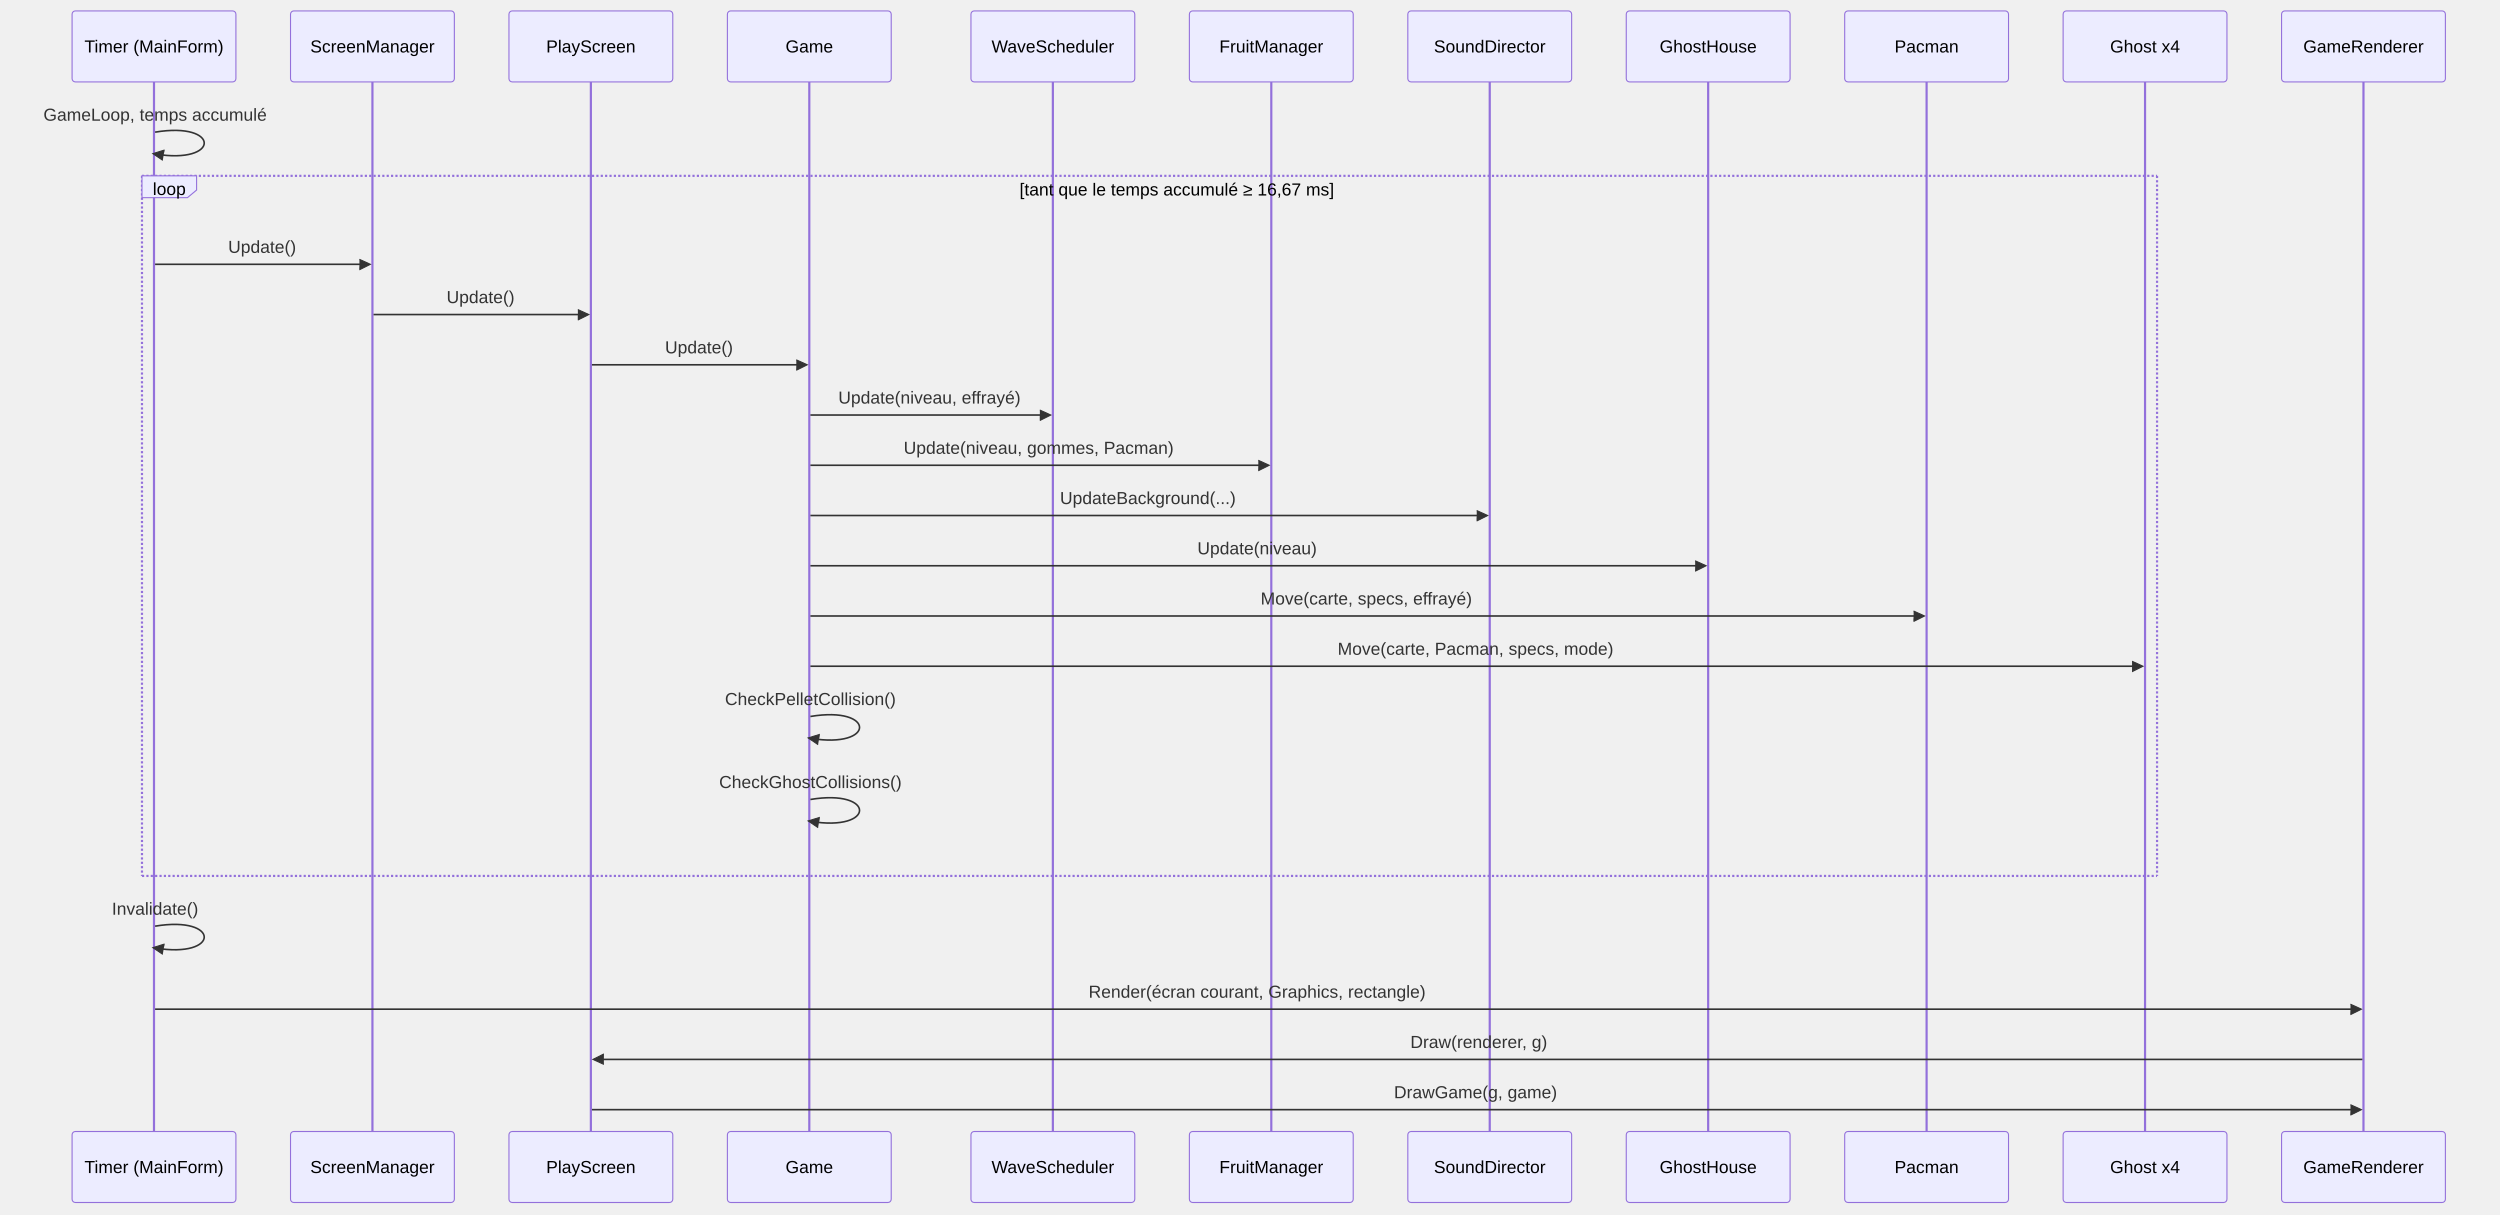
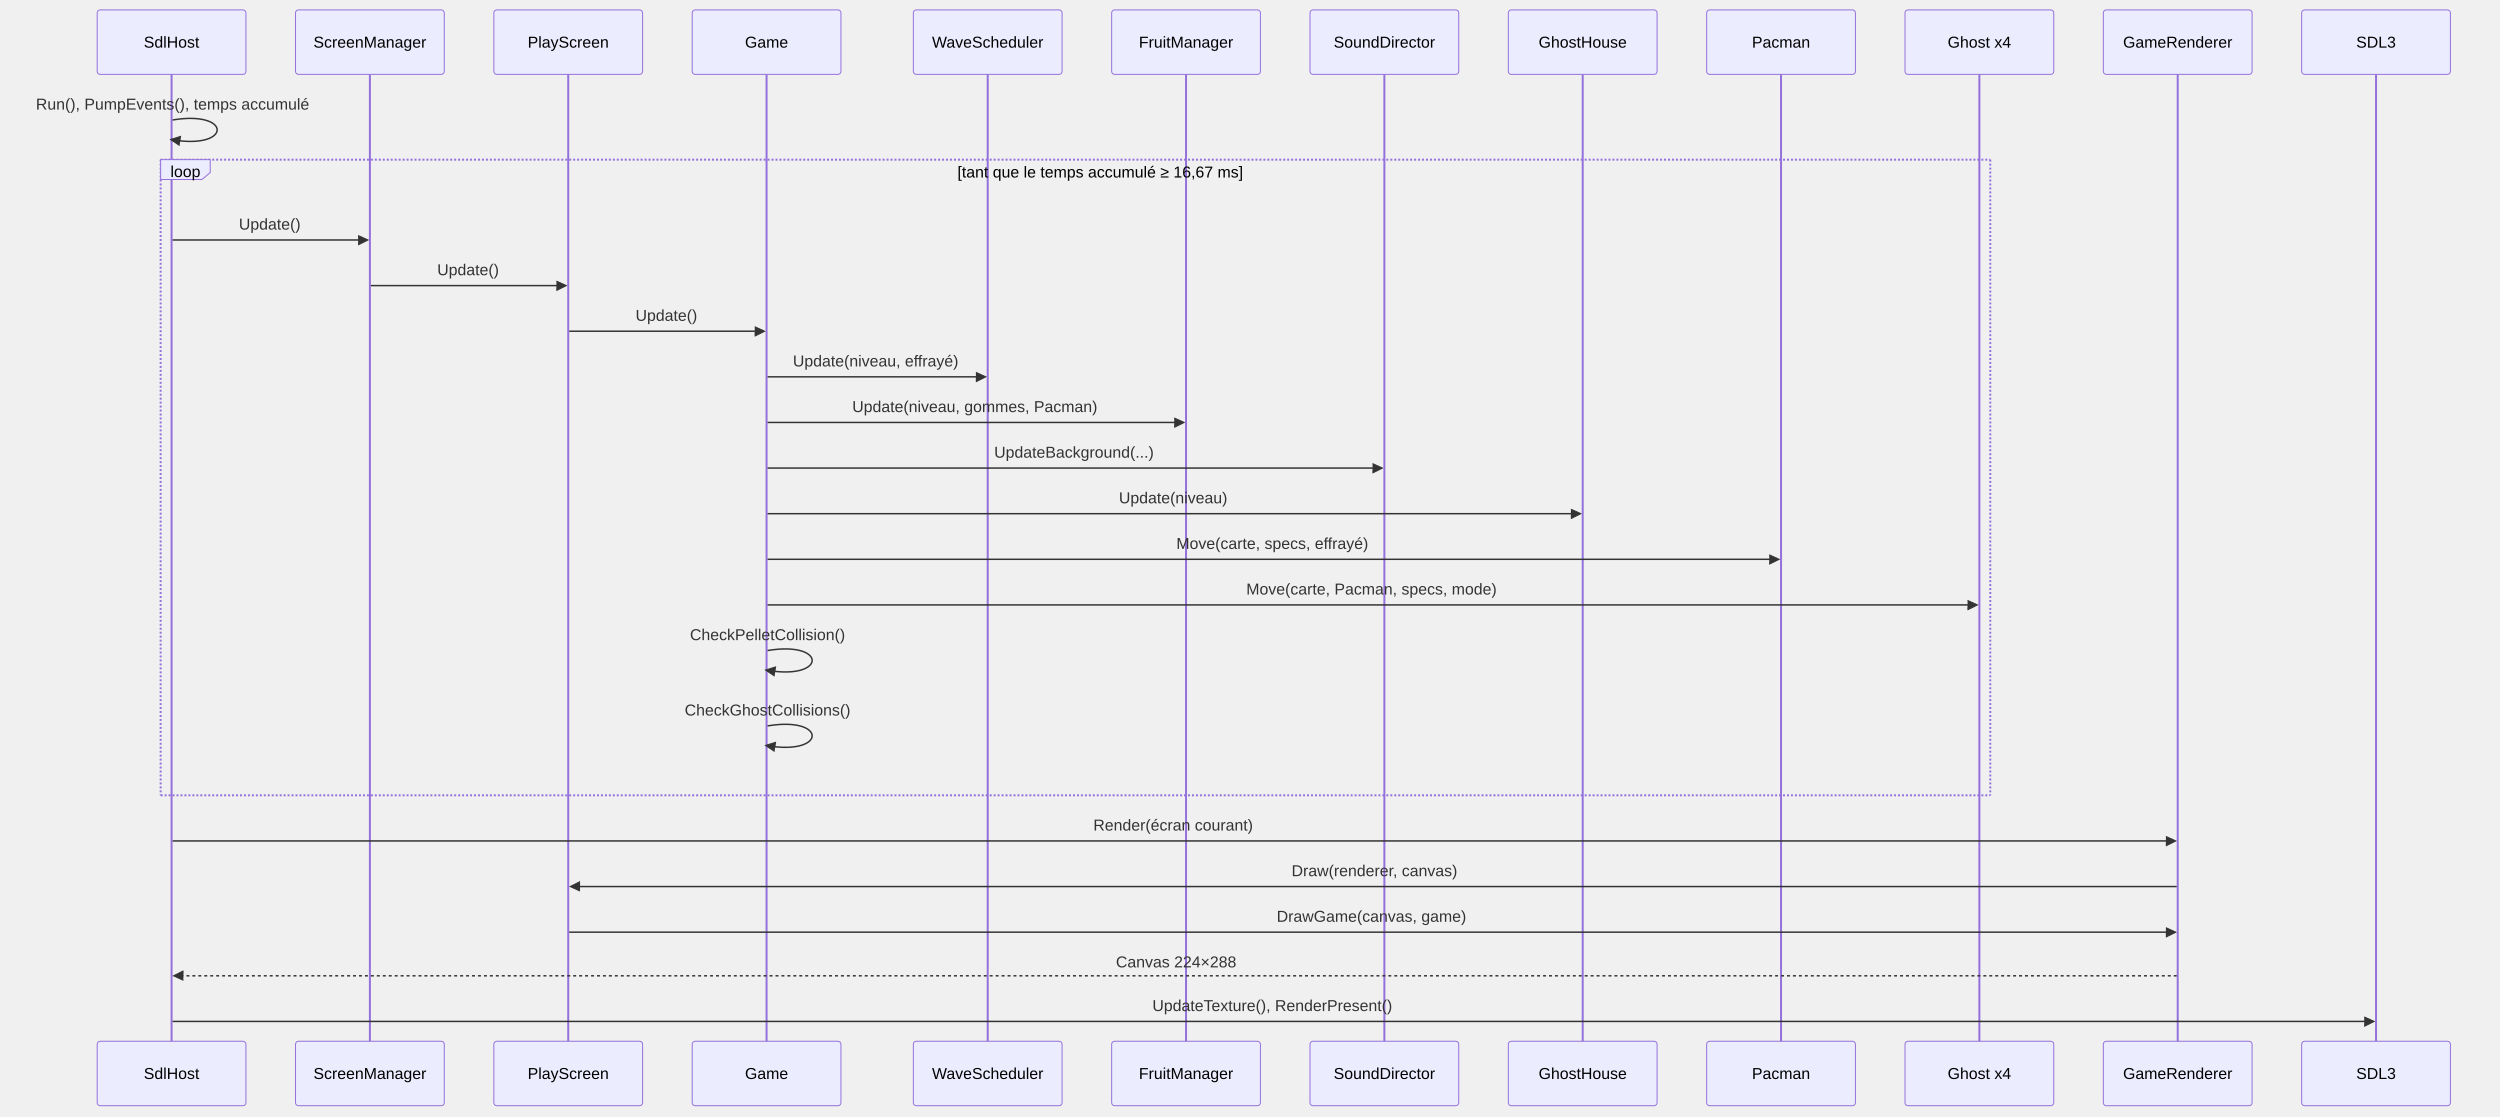
- <svg xmlns="http://www.w3.org/2000/svg" id="my-svg" width="100%" style="max-width: 2289px; background-color: white;" viewBox="-66 -10 2289 1112" role="graphics-document document" aria-roledescription="sequence">
-   <g>
-     <rect x="2023" y="1026" fill="#eaeaea" stroke="#666" width="150" height="65" name="R" rx="3" ry="3" class="actor actor-bottom" />
-     <text x="2098" y="1058.5" dominant-baseline="central" alignment-baseline="central" class="actor actor-box" style="text-anchor: middle; font-size: 16px; font-weight: 400;">
+ <svg xmlns="http://www.w3.org/2000/svg" id="my-svg" width="100%" style="max-width: 2521px; background-color: white;" viewBox="-98 -10 2521 1126" role="graphics-document document" aria-roledescription="sequence">
+   <g>
+     <rect x="2223" y="1040" fill="#eaeaea" stroke="#666" width="150" height="65" name="X" rx="3" ry="3" class="actor actor-bottom" />
+     <text x="2298" y="1072.5" dominant-baseline="central" alignment-baseline="central" class="actor actor-box" style="text-anchor: middle; font-size: 16px; font-weight: 400;">
+       <tspan x="2298" dy="0">SDL3</tspan>
+     </text>
+   </g>
+   <g>
+     <rect x="2023" y="1040" fill="#eaeaea" stroke="#666" width="150" height="65" name="R" rx="3" ry="3" class="actor actor-bottom" />
+     <text x="2098" y="1072.5" dominant-baseline="central" alignment-baseline="central" class="actor actor-box" style="text-anchor: middle; font-size: 16px; font-weight: 400;">
      <tspan x="2098" dy="0">GameRenderer</tspan>
    </text>
  </g>
  <g>
-     <rect x="1823" y="1026" fill="#eaeaea" stroke="#666" width="150" height="65" name="GH" rx="3" ry="3" class="actor actor-bottom" />
-     <text x="1898" y="1058.5" dominant-baseline="central" alignment-baseline="central" class="actor actor-box" style="text-anchor: middle; font-size: 16px; font-weight: 400;">
+     <rect x="1823" y="1040" fill="#eaeaea" stroke="#666" width="150" height="65" name="GS" rx="3" ry="3" class="actor actor-bottom" />
+     <text x="1898" y="1072.5" dominant-baseline="central" alignment-baseline="central" class="actor actor-box" style="text-anchor: middle; font-size: 16px; font-weight: 400;">
      <tspan x="1898" dy="0">Ghost x4</tspan>
    </text>
  </g>
  <g>
-     <rect x="1623" y="1026" fill="#eaeaea" stroke="#666" width="150" height="65" name="PM" rx="3" ry="3" class="actor actor-bottom" />
-     <text x="1698" y="1058.5" dominant-baseline="central" alignment-baseline="central" class="actor actor-box" style="text-anchor: middle; font-size: 16px; font-weight: 400;">
+     <rect x="1623" y="1040" fill="#eaeaea" stroke="#666" width="150" height="65" name="PM" rx="3" ry="3" class="actor actor-bottom" />
+     <text x="1698" y="1072.5" dominant-baseline="central" alignment-baseline="central" class="actor actor-box" style="text-anchor: middle; font-size: 16px; font-weight: 400;">
      <tspan x="1698" dy="0">Pacman</tspan>
    </text>
  </g>
  <g>
-     <rect x="1423" y="1026" fill="#eaeaea" stroke="#666" width="150" height="65" name="H" rx="3" ry="3" class="actor actor-bottom" />
-     <text x="1498" y="1058.5" dominant-baseline="central" alignment-baseline="central" class="actor actor-box" style="text-anchor: middle; font-size: 16px; font-weight: 400;">
+     <rect x="1423" y="1040" fill="#eaeaea" stroke="#666" width="150" height="65" name="GH" rx="3" ry="3" class="actor actor-bottom" />
+     <text x="1498" y="1072.5" dominant-baseline="central" alignment-baseline="central" class="actor actor-box" style="text-anchor: middle; font-size: 16px; font-weight: 400;">
      <tspan x="1498" dy="0">GhostHouse</tspan>
    </text>
  </g>
  <g>
-     <rect x="1223" y="1026" fill="#eaeaea" stroke="#666" width="150" height="65" name="D" rx="3" ry="3" class="actor actor-bottom" />
-     <text x="1298" y="1058.5" dominant-baseline="central" alignment-baseline="central" class="actor actor-box" style="text-anchor: middle; font-size: 16px; font-weight: 400;">
+     <rect x="1223" y="1040" fill="#eaeaea" stroke="#666" width="150" height="65" name="D" rx="3" ry="3" class="actor actor-bottom" />
+     <text x="1298" y="1072.5" dominant-baseline="central" alignment-baseline="central" class="actor actor-box" style="text-anchor: middle; font-size: 16px; font-weight: 400;">
      <tspan x="1298" dy="0">SoundDirector</tspan>
    </text>
  </g>
  <g>
-     <rect x="1023" y="1026" fill="#eaeaea" stroke="#666" width="150" height="65" name="F" rx="3" ry="3" class="actor actor-bottom" />
-     <text x="1098" y="1058.5" dominant-baseline="central" alignment-baseline="central" class="actor actor-box" style="text-anchor: middle; font-size: 16px; font-weight: 400;">
+     <rect x="1023" y="1040" fill="#eaeaea" stroke="#666" width="150" height="65" name="F" rx="3" ry="3" class="actor actor-bottom" />
+     <text x="1098" y="1072.5" dominant-baseline="central" alignment-baseline="central" class="actor actor-box" style="text-anchor: middle; font-size: 16px; font-weight: 400;">
      <tspan x="1098" dy="0">FruitManager</tspan>
    </text>
  </g>
  <g>
-     <rect x="823" y="1026" fill="#eaeaea" stroke="#666" width="150" height="65" name="W" rx="3" ry="3" class="actor actor-bottom" />
-     <text x="898" y="1058.5" dominant-baseline="central" alignment-baseline="central" class="actor actor-box" style="text-anchor: middle; font-size: 16px; font-weight: 400;">
+     <rect x="823" y="1040" fill="#eaeaea" stroke="#666" width="150" height="65" name="W" rx="3" ry="3" class="actor actor-bottom" />
+     <text x="898" y="1072.5" dominant-baseline="central" alignment-baseline="central" class="actor actor-box" style="text-anchor: middle; font-size: 16px; font-weight: 400;">
      <tspan x="898" dy="0">WaveScheduler</tspan>
    </text>
  </g>
  <g>
-     <rect x="600" y="1026" fill="#eaeaea" stroke="#666" width="150" height="65" name="G" rx="3" ry="3" class="actor actor-bottom" />
-     <text x="675" y="1058.5" dominant-baseline="central" alignment-baseline="central" class="actor actor-box" style="text-anchor: middle; font-size: 16px; font-weight: 400;">
+     <rect x="600" y="1040" fill="#eaeaea" stroke="#666" width="150" height="65" name="G" rx="3" ry="3" class="actor actor-bottom" />
+     <text x="675" y="1072.5" dominant-baseline="central" alignment-baseline="central" class="actor actor-box" style="text-anchor: middle; font-size: 16px; font-weight: 400;">
      <tspan x="675" dy="0">Game</tspan>
    </text>
  </g>
  <g>
-     <rect x="400" y="1026" fill="#eaeaea" stroke="#666" width="150" height="65" name="P" rx="3" ry="3" class="actor actor-bottom" />
-     <text x="475" y="1058.5" dominant-baseline="central" alignment-baseline="central" class="actor actor-box" style="text-anchor: middle; font-size: 16px; font-weight: 400;">
+     <rect x="400" y="1040" fill="#eaeaea" stroke="#666" width="150" height="65" name="P" rx="3" ry="3" class="actor actor-bottom" />
+     <text x="475" y="1072.5" dominant-baseline="central" alignment-baseline="central" class="actor actor-box" style="text-anchor: middle; font-size: 16px; font-weight: 400;">
      <tspan x="475" dy="0">PlayScreen</tspan>
    </text>
  </g>
  <g>
-     <rect x="200" y="1026" fill="#eaeaea" stroke="#666" width="150" height="65" name="S" rx="3" ry="3" class="actor actor-bottom" />
-     <text x="275" y="1058.5" dominant-baseline="central" alignment-baseline="central" class="actor actor-box" style="text-anchor: middle; font-size: 16px; font-weight: 400;">
+     <rect x="200" y="1040" fill="#eaeaea" stroke="#666" width="150" height="65" name="S" rx="3" ry="3" class="actor actor-bottom" />
+     <text x="275" y="1072.5" dominant-baseline="central" alignment-baseline="central" class="actor actor-box" style="text-anchor: middle; font-size: 16px; font-weight: 400;">
      <tspan x="275" dy="0">ScreenManager</tspan>
    </text>
  </g>
  <g>
-     <rect x="0" y="1026" fill="#eaeaea" stroke="#666" width="150" height="65" name="T" rx="3" ry="3" class="actor actor-bottom" />
-     <text x="75" y="1058.5" dominant-baseline="central" alignment-baseline="central" class="actor actor-box" style="text-anchor: middle; font-size: 16px; font-weight: 400;">
-       <tspan x="75" dy="0">Timer (MainForm)</tspan>
-     </text>
-   </g>
-   <g>
-     <line id="actor10" x1="2098" y1="65" x2="2098" y2="1026" class="actor-line 200" stroke-width="0.5px" stroke="#999" name="R" data-et="life-line" data-id="R" />
+     <rect x="0" y="1040" fill="#eaeaea" stroke="#666" width="150" height="65" name="H" rx="3" ry="3" class="actor actor-bottom" />
+     <text x="75" y="1072.5" dominant-baseline="central" alignment-baseline="central" class="actor actor-box" style="text-anchor: middle; font-size: 16px; font-weight: 400;">
+       <tspan x="75" dy="0">SdlHost</tspan>
+     </text>
+   </g>
+   <g>
+     <line id="actor11" x1="2298" y1="65" x2="2298" y2="1040" class="actor-line 200" stroke-width="0.5px" stroke="#999" name="X" data-et="life-line" data-id="X" />
+     <g id="root-11" data-et="participant" data-type="participant" data-id="X">
+       <rect x="2223" y="0" fill="#eaeaea" stroke="#666" width="150" height="65" name="X" rx="3" ry="3" class="actor actor-top" />
+       <text x="2298" y="32.5" dominant-baseline="central" alignment-baseline="central" class="actor actor-box" style="text-anchor: middle; font-size: 16px; font-weight: 400;">
+         <tspan x="2298" dy="0">SDL3</tspan>
+       </text>
+     </g>
+   </g>
+   <g>
+     <line id="actor10" x1="2098" y1="65" x2="2098" y2="1040" class="actor-line 200" stroke-width="0.5px" stroke="#999" name="R" data-et="life-line" data-id="R" />
    <g id="root-10" data-et="participant" data-type="participant" data-id="R">
      <rect x="2023" y="0" fill="#eaeaea" stroke="#666" width="150" height="65" name="R" rx="3" ry="3" class="actor actor-top" />
      <text x="2098" y="32.5" dominant-baseline="central" alignment-baseline="central" class="actor actor-box" style="text-anchor: middle; font-size: 16px; font-weight: 400;">
        <tspan x="2098" dy="0">GameRenderer</tspan>
      </text>
    </g>
  </g>
  <g>
-     <line id="actor9" x1="1898" y1="65" x2="1898" y2="1026" class="actor-line 200" stroke-width="0.5px" stroke="#999" name="GH" data-et="life-line" data-id="GH" />
-     <g id="root-9" data-et="participant" data-type="participant" data-id="GH">
-       <rect x="1823" y="0" fill="#eaeaea" stroke="#666" width="150" height="65" name="GH" rx="3" ry="3" class="actor actor-top" />
+     <line id="actor9" x1="1898" y1="65" x2="1898" y2="1040" class="actor-line 200" stroke-width="0.5px" stroke="#999" name="GS" data-et="life-line" data-id="GS" />
+     <g id="root-9" data-et="participant" data-type="participant" data-id="GS">
+       <rect x="1823" y="0" fill="#eaeaea" stroke="#666" width="150" height="65" name="GS" rx="3" ry="3" class="actor actor-top" />
      <text x="1898" y="32.5" dominant-baseline="central" alignment-baseline="central" class="actor actor-box" style="text-anchor: middle; font-size: 16px; font-weight: 400;">
        <tspan x="1898" dy="0">Ghost x4</tspan>
      </text>
    </g>
  </g>
  <g>
-     <line id="actor8" x1="1698" y1="65" x2="1698" y2="1026" class="actor-line 200" stroke-width="0.5px" stroke="#999" name="PM" data-et="life-line" data-id="PM" />
+     <line id="actor8" x1="1698" y1="65" x2="1698" y2="1040" class="actor-line 200" stroke-width="0.5px" stroke="#999" name="PM" data-et="life-line" data-id="PM" />
    <g id="root-8" data-et="participant" data-type="participant" data-id="PM">
      <rect x="1623" y="0" fill="#eaeaea" stroke="#666" width="150" height="65" name="PM" rx="3" ry="3" class="actor actor-top" />
      <text x="1698" y="32.5" dominant-baseline="central" alignment-baseline="central" class="actor actor-box" style="text-anchor: middle; font-size: 16px; font-weight: 400;">
        <tspan x="1698" dy="0">Pacman</tspan>
      </text>
    </g>
  </g>
  <g>
-     <line id="actor7" x1="1498" y1="65" x2="1498" y2="1026" class="actor-line 200" stroke-width="0.5px" stroke="#999" name="H" data-et="life-line" data-id="H" />
-     <g id="root-7" data-et="participant" data-type="participant" data-id="H">
-       <rect x="1423" y="0" fill="#eaeaea" stroke="#666" width="150" height="65" name="H" rx="3" ry="3" class="actor actor-top" />
+     <line id="actor7" x1="1498" y1="65" x2="1498" y2="1040" class="actor-line 200" stroke-width="0.5px" stroke="#999" name="GH" data-et="life-line" data-id="GH" />
+     <g id="root-7" data-et="participant" data-type="participant" data-id="GH">
+       <rect x="1423" y="0" fill="#eaeaea" stroke="#666" width="150" height="65" name="GH" rx="3" ry="3" class="actor actor-top" />
      <text x="1498" y="32.5" dominant-baseline="central" alignment-baseline="central" class="actor actor-box" style="text-anchor: middle; font-size: 16px; font-weight: 400;">
        <tspan x="1498" dy="0">GhostHouse</tspan>
      </text>
    </g>
  </g>
  <g>
-     <line id="actor6" x1="1298" y1="65" x2="1298" y2="1026" class="actor-line 200" stroke-width="0.5px" stroke="#999" name="D" data-et="life-line" data-id="D" />
+     <line id="actor6" x1="1298" y1="65" x2="1298" y2="1040" class="actor-line 200" stroke-width="0.5px" stroke="#999" name="D" data-et="life-line" data-id="D" />
    <g id="root-6" data-et="participant" data-type="participant" data-id="D">
      <rect x="1223" y="0" fill="#eaeaea" stroke="#666" width="150" height="65" name="D" rx="3" ry="3" class="actor actor-top" />
      <text x="1298" y="32.5" dominant-baseline="central" alignment-baseline="central" class="actor actor-box" style="text-anchor: middle; font-size: 16px; font-weight: 400;">
        <tspan x="1298" dy="0">SoundDirector</tspan>
      </text>
    </g>
  </g>
  <g>
-     <line id="actor5" x1="1098" y1="65" x2="1098" y2="1026" class="actor-line 200" stroke-width="0.5px" stroke="#999" name="F" data-et="life-line" data-id="F" />
+     <line id="actor5" x1="1098" y1="65" x2="1098" y2="1040" class="actor-line 200" stroke-width="0.5px" stroke="#999" name="F" data-et="life-line" data-id="F" />
    <g id="root-5" data-et="participant" data-type="participant" data-id="F">
      <rect x="1023" y="0" fill="#eaeaea" stroke="#666" width="150" height="65" name="F" rx="3" ry="3" class="actor actor-top" />
      <text x="1098" y="32.5" dominant-baseline="central" alignment-baseline="central" class="actor actor-box" style="text-anchor: middle; font-size: 16px; font-weight: 400;">
        <tspan x="1098" dy="0">FruitManager</tspan>
      </text>
    </g>
  </g>
  <g>
-     <line id="actor4" x1="898" y1="65" x2="898" y2="1026" class="actor-line 200" stroke-width="0.5px" stroke="#999" name="W" data-et="life-line" data-id="W" />
+     <line id="actor4" x1="898" y1="65" x2="898" y2="1040" class="actor-line 200" stroke-width="0.5px" stroke="#999" name="W" data-et="life-line" data-id="W" />
    <g id="root-4" data-et="participant" data-type="participant" data-id="W">
      <rect x="823" y="0" fill="#eaeaea" stroke="#666" width="150" height="65" name="W" rx="3" ry="3" class="actor actor-top" />
      <text x="898" y="32.5" dominant-baseline="central" alignment-baseline="central" class="actor actor-box" style="text-anchor: middle; font-size: 16px; font-weight: 400;">
        <tspan x="898" dy="0">WaveScheduler</tspan>
      </text>
    </g>
  </g>
  <g>
-     <line id="actor3" x1="675" y1="65" x2="675" y2="1026" class="actor-line 200" stroke-width="0.5px" stroke="#999" name="G" data-et="life-line" data-id="G" />
+     <line id="actor3" x1="675" y1="65" x2="675" y2="1040" class="actor-line 200" stroke-width="0.5px" stroke="#999" name="G" data-et="life-line" data-id="G" />
    <g id="root-3" data-et="participant" data-type="participant" data-id="G">
      <rect x="600" y="0" fill="#eaeaea" stroke="#666" width="150" height="65" name="G" rx="3" ry="3" class="actor actor-top" />
      <text x="675" y="32.5" dominant-baseline="central" alignment-baseline="central" class="actor actor-box" style="text-anchor: middle; font-size: 16px; font-weight: 400;">
        <tspan x="675" dy="0">Game</tspan>
      </text>
    </g>
  </g>
  <g>
-     <line id="actor2" x1="475" y1="65" x2="475" y2="1026" class="actor-line 200" stroke-width="0.5px" stroke="#999" name="P" data-et="life-line" data-id="P" />
+     <line id="actor2" x1="475" y1="65" x2="475" y2="1040" class="actor-line 200" stroke-width="0.5px" stroke="#999" name="P" data-et="life-line" data-id="P" />
    <g id="root-2" data-et="participant" data-type="participant" data-id="P">
      <rect x="400" y="0" fill="#eaeaea" stroke="#666" width="150" height="65" name="P" rx="3" ry="3" class="actor actor-top" />
      <text x="475" y="32.5" dominant-baseline="central" alignment-baseline="central" class="actor actor-box" style="text-anchor: middle; font-size: 16px; font-weight: 400;">
        <tspan x="475" dy="0">PlayScreen</tspan>
      </text>
    </g>
  </g>
  <g>
-     <line id="actor1" x1="275" y1="65" x2="275" y2="1026" class="actor-line 200" stroke-width="0.5px" stroke="#999" name="S" data-et="life-line" data-id="S" />
+     <line id="actor1" x1="275" y1="65" x2="275" y2="1040" class="actor-line 200" stroke-width="0.5px" stroke="#999" name="S" data-et="life-line" data-id="S" />
    <g id="root-1" data-et="participant" data-type="participant" data-id="S">
      <rect x="200" y="0" fill="#eaeaea" stroke="#666" width="150" height="65" name="S" rx="3" ry="3" class="actor actor-top" />
      <text x="275" y="32.5" dominant-baseline="central" alignment-baseline="central" class="actor actor-box" style="text-anchor: middle; font-size: 16px; font-weight: 400;">
        <tspan x="275" dy="0">ScreenManager</tspan>
      </text>
    </g>
  </g>
  <g>
-     <line id="actor0" x1="75" y1="65" x2="75" y2="1026" class="actor-line 200" stroke-width="0.5px" stroke="#999" name="T" data-et="life-line" data-id="T" />
-     <g id="root-0" data-et="participant" data-type="participant" data-id="T">
-       <rect x="0" y="0" fill="#eaeaea" stroke="#666" width="150" height="65" name="T" rx="3" ry="3" class="actor actor-top" />
+     <line id="actor0" x1="75" y1="65" x2="75" y2="1040" class="actor-line 200" stroke-width="0.5px" stroke="#999" name="H" data-et="life-line" data-id="H" />
+     <g id="root-0" data-et="participant" data-type="participant" data-id="H">
+       <rect x="0" y="0" fill="#eaeaea" stroke="#666" width="150" height="65" name="H" rx="3" ry="3" class="actor actor-top" />
      <text x="75" y="32.5" dominant-baseline="central" alignment-baseline="central" class="actor actor-box" style="text-anchor: middle; font-size: 16px; font-weight: 400;">
-         <tspan x="75" dy="0">Timer (MainForm)</tspan>
+         <tspan x="75" dy="0">SdlHost</tspan>
      </text>
    </g>
  </g>
  <style>#my-svg{font-family:"trebuchet ms",verdana,arial,sans-serif;font-size:16px;fill:#333;}@keyframes edge-animation-frame{from{stroke-dashoffset:0;}}@keyframes dash{to{stroke-dashoffset:0;}}#my-svg .edge-animation-slow{stroke-dasharray:9,5!important;stroke-dashoffset:900;animation:dash 50s linear infinite;stroke-linecap:round;}#my-svg .edge-animation-fast{stroke-dasharray:9,5!important;stroke-dashoffset:900;animation:dash 20s linear infinite;stroke-linecap:round;}#my-svg .error-icon{fill:#552222;}#my-svg .error-text{fill:#552222;stroke:#552222;}#my-svg .edge-thickness-normal{stroke-width:1px;}#my-svg .edge-thickness-thick{stroke-width:3.5px;}#my-svg .edge-pattern-solid{stroke-dasharray:0;}#my-svg .edge-thickness-invisible{stroke-width:0;fill:none;}#my-svg .edge-pattern-dashed{stroke-dasharray:3;}#my-svg .edge-pattern-dotted{stroke-dasharray:2;}#my-svg .marker{fill:#333333;stroke:#333333;}#my-svg .marker.cross{stroke:#333333;}#my-svg svg{font-family:"trebuchet ms",verdana,arial,sans-serif;font-size:16px;}#my-svg p{margin:0;}#my-svg .actor{stroke:#9370DB;fill:#ECECFF;stroke-width:1;}#my-svg rect.actor.outer-path[data-look="neo"]{filter:drop-shadow(1px 2px 2px rgba(185, 185, 185, 1));}#my-svg rect.note[data-look="neo"]{stroke:#aaaa33;fill:#fff5ad;filter:drop-shadow(1px 2px 2px rgba(185, 185, 185, 1));}#my-svg text.actor&gt;tspan{fill:black;stroke:none;}#my-svg .actor-line{stroke:#9370DB;}#my-svg .innerArc{stroke-width:1.5;stroke-dasharray:none;}#my-svg .messageLine0{stroke-width:1.5;stroke-dasharray:none;stroke:#333;}#my-svg .messageLine1{stroke-width:1.5;stroke-dasharray:2,2;stroke:#333;}#my-svg [id$="-arrowhead"] path{fill:#333;stroke:#333;}#my-svg .sequenceNumber{fill:white;}#my-svg [id$="-sequencenumber"]{fill:#333;}#my-svg [id$="-crosshead"] path{fill:#333;stroke:#333;}#my-svg .messageText{fill:#333;stroke:none;}#my-svg .labelBox{stroke:#9370DB;fill:#ECECFF;filter:none;}#my-svg .labelText,#my-svg .labelText&gt;tspan{fill:black;stroke:none;}#my-svg .loopText,#my-svg .loopText&gt;tspan{fill:black;stroke:none;}#my-svg .sectionTitle,#my-svg .sectionTitle&gt;tspan{fill:black;stroke:none;}#my-svg .loopLine{stroke-width:2px;stroke-dasharray:2,2;stroke:#9370DB;fill:#9370DB;}#my-svg .note{stroke:#aaaa33;fill:#fff5ad;}#my-svg .noteText,#my-svg .noteText&gt;tspan{fill:black;stroke:none;font-weight:normal;}#my-svg .activation0{fill:#f4f4f4;stroke:#666;}#my-svg .activation1{fill:#f4f4f4;stroke:#666;}#my-svg .activation2{fill:#f4f4f4;stroke:#666;}#my-svg .actorPopupMenu{position:absolute;}#my-svg .actorPopupMenuPanel{position:absolute;fill:#ECECFF;box-shadow:0px 8px 16px 0px rgba(0,0,0,0.2);filter:drop-shadow(3px 5px 2px rgb(0 0 0 / 0.4));}#my-svg .actor-man circle,#my-svg line{fill:#ECECFF;stroke-width:2px;}#my-svg g rect.rect{filter:drop-shadow(1px 2px 2px rgba(185, 185, 185, 1));stroke:#9370DB;}#my-svg .node .neo-node{stroke:#9370DB;}#my-svg [data-look="neo"].node rect,#my-svg [data-look="neo"].cluster rect,#my-svg [data-look="neo"].node polygon{stroke:#9370DB;filter:drop-shadow(1px 2px 2px rgba(185, 185, 185, 1));}#my-svg [data-look="neo"].swimlane.cluster rect{filter:none;}#my-svg [data-look="neo"].node path{stroke:#9370DB;stroke-width:1px;}#my-svg [data-look="neo"].node .outer-path{filter:drop-shadow(1px 2px 2px rgba(185, 185, 185, 1));}#my-svg [data-look="neo"].node .neo-line path{stroke:#9370DB;filter:none;}#my-svg [data-look="neo"].node circle{stroke:#9370DB;filter:drop-shadow(1px 2px 2px rgba(185, 185, 185, 1));}#my-svg [data-look="neo"].node circle .state-start{fill:#000000;}#my-svg [data-look="neo"].icon-shape .icon{fill:#9370DB;filter:drop-shadow(1px 2px 2px rgba(185, 185, 185, 1));}#my-svg [data-look="neo"].icon-shape .icon-neo path{stroke:#9370DB;filter:drop-shadow(1px 2px 2px rgba(185, 185, 185, 1));}#my-svg :root{--mermaid-font-family:"trebuchet ms",verdana,arial,sans-serif;}</style>
  <g />
  <defs>
    <symbol id="my-svg-computer" width="24" height="24">
      <path transform="scale(.5)" d="M2 2v13h20v-13h-20zm18 11h-16v-9h16v9zm-10.228 6l.466-1h3.524l.467 1h-4.457zm14.228 3h-24l2-6h2.104l-1.33 4h18.45l-1.297-4h2.073l2 6zm-5-10h-14v-7h14v7z" />
    </symbol>
  </defs>
  <defs>
    <symbol id="my-svg-database" fill-rule="evenodd" clip-rule="evenodd">
      <path transform="scale(.5)" d="M12.258.001l.256.004.255.005.253.008.251.01.249.012.247.015.246.016.242.019.241.02.239.023.236.024.233.027.231.028.229.031.225.032.223.034.22.036.217.038.214.04.211.041.208.043.205.045.201.046.198.048.194.05.191.051.187.053.183.054.18.056.175.057.172.059.168.06.163.061.16.063.155.064.15.066.074.033.073.033.071.034.07.034.069.035.068.035.067.035.066.035.064.036.064.036.062.036.06.036.06.037.058.037.058.037.055.038.055.038.053.038.052.038.051.039.05.039.048.039.047.039.045.04.044.04.043.04.041.04.04.041.039.041.037.041.036.041.034.041.033.042.032.042.03.042.029.042.027.042.026.043.024.043.023.043.021.043.02.043.018.044.017.043.015.044.013.044.012.044.011.045.009.044.007.045.006.045.004.045.002.045.001.045v17l-.001.045-.002.045-.004.045-.006.045-.007.045-.009.044-.011.045-.012.044-.013.044-.015.044-.017.043-.018.044-.02.043-.021.043-.023.043-.024.043-.026.043-.027.042-.029.042-.03.042-.032.042-.033.042-.034.041-.036.041-.037.041-.039.041-.04.041-.041.04-.043.04-.044.04-.045.04-.047.039-.048.039-.05.039-.051.039-.052.038-.053.038-.055.038-.055.038-.058.037-.058.037-.06.037-.06.036-.062.036-.064.036-.064.036-.066.035-.067.035-.068.035-.069.035-.07.034-.071.034-.073.033-.074.033-.15.066-.155.064-.16.063-.163.061-.168.06-.172.059-.175.057-.18.056-.183.054-.187.053-.191.051-.194.05-.198.048-.201.046-.205.045-.208.043-.211.041-.214.04-.217.038-.22.036-.223.034-.225.032-.229.031-.231.028-.233.027-.236.024-.239.023-.241.02-.242.019-.246.016-.247.015-.249.012-.251.01-.253.008-.255.005-.256.004-.258.001-.258-.001-.256-.004-.255-.005-.253-.008-.251-.01-.249-.012-.247-.015-.245-.016-.243-.019-.241-.02-.238-.023-.236-.024-.234-.027-.231-.028-.228-.031-.226-.032-.223-.034-.22-.036-.217-.038-.214-.04-.211-.041-.208-.043-.204-.045-.201-.046-.198-.048-.195-.05-.19-.051-.187-.053-.184-.054-.179-.056-.176-.057-.172-.059-.167-.06-.164-.061-.159-.063-.155-.064-.151-.066-.074-.033-.072-.033-.072-.034-.07-.034-.069-.035-.068-.035-.067-.035-.066-.035-.064-.036-.063-.036-.062-.036-.061-.036-.06-.037-.058-.037-.057-.037-.056-.038-.055-.038-.053-.038-.052-.038-.051-.039-.049-.039-.049-.039-.046-.039-.046-.04-.044-.04-.043-.04-.041-.04-.04-.041-.039-.041-.037-.041-.036-.041-.034-.041-.033-.042-.032-.042-.03-.042-.029-.042-.027-.042-.026-.043-.024-.043-.023-.043-.021-.043-.02-.043-.018-.044-.017-.043-.015-.044-.013-.044-.012-.044-.011-.045-.009-.044-.007-.045-.006-.045-.004-.045-.002-.045-.001-.045v-17l.001-.045.002-.045.004-.045.006-.045.007-.045.009-.044.011-.045.012-.044.013-.044.015-.044.017-.043.018-.044.02-.043.021-.043.023-.043.024-.043.026-.043.027-.042.029-.042.03-.042.032-.042.033-.042.034-.041.036-.041.037-.041.039-.041.04-.041.041-.04.043-.04.044-.04.046-.04.046-.039.049-.039.049-.039.051-.039.052-.038.053-.038.055-.038.056-.038.057-.037.058-.037.06-.037.061-.036.062-.036.063-.036.064-.036.066-.035.067-.035.068-.035.069-.035.07-.034.072-.034.072-.033.074-.033.151-.066.155-.064.159-.063.164-.061.167-.06.172-.059.176-.057.179-.056.184-.054.187-.053.19-.051.195-.05.198-.048.201-.046.204-.045.208-.043.211-.041.214-.04.217-.038.22-.036.223-.034.226-.032.228-.031.231-.028.234-.027.236-.024.238-.023.241-.02.243-.019.245-.016.247-.015.249-.012.251-.01.253-.008.255-.005.256-.004.258-.001.258.001zm-9.258 20.499v.01l.001.021.003.021.004.022.005.021.006.022.007.022.009.023.01.022.011.023.012.023.013.023.015.023.016.024.017.023.018.024.019.024.021.024.022.025.023.024.024.025.052.049.056.05.061.051.066.051.07.051.075.051.079.052.084.052.088.052.092.052.097.052.102.051.105.052.11.052.114.051.119.051.123.051.127.05.131.05.135.05.139.048.144.049.147.047.152.047.155.047.16.045.163.045.167.043.171.043.176.041.178.041.183.039.187.039.19.037.194.035.197.035.202.033.204.031.209.03.212.029.216.027.219.025.222.024.226.021.23.02.233.018.236.016.24.015.243.012.246.01.249.008.253.005.256.004.259.001.26-.001.257-.004.254-.005.25-.008.247-.011.244-.012.241-.014.237-.016.233-.018.231-.021.226-.021.224-.024.22-.026.216-.027.212-.028.21-.031.205-.031.202-.034.198-.034.194-.036.191-.037.187-.039.183-.04.179-.04.175-.042.172-.043.168-.044.163-.045.16-.046.155-.046.152-.047.148-.048.143-.049.139-.049.136-.05.131-.05.126-.05.123-.051.118-.052.114-.051.11-.052.106-.052.101-.052.096-.052.092-.052.088-.053.083-.051.079-.052.074-.052.07-.051.065-.051.06-.051.056-.05.051-.05.023-.024.023-.025.021-.024.02-.024.019-.024.018-.024.017-.024.015-.023.014-.024.013-.023.012-.023.01-.023.01-.022.008-.022.006-.022.006-.022.004-.022.004-.021.001-.021.001-.021v-4.127l-.077.055-.08.053-.083.054-.085.053-.087.052-.09.052-.093.051-.095.05-.097.05-.1.049-.102.049-.105.048-.106.047-.109.047-.111.046-.114.045-.115.045-.118.044-.12.043-.122.042-.124.042-.126.041-.128.04-.13.04-.132.038-.134.038-.135.037-.138.037-.139.035-.142.035-.143.034-.144.033-.147.032-.148.031-.15.03-.151.03-.153.029-.154.027-.156.027-.158.026-.159.025-.161.024-.162.023-.163.022-.165.021-.166.02-.167.019-.169.018-.169.017-.171.016-.173.015-.173.014-.175.013-.175.012-.177.011-.178.01-.179.008-.179.008-.181.006-.182.005-.182.004-.184.003-.184.002h-.37l-.184-.002-.184-.003-.182-.004-.182-.005-.181-.006-.179-.008-.179-.008-.178-.01-.176-.011-.176-.012-.175-.013-.173-.014-.172-.015-.171-.016-.17-.017-.169-.018-.167-.019-.166-.02-.165-.021-.163-.022-.162-.023-.161-.024-.159-.025-.157-.026-.156-.027-.155-.027-.153-.029-.151-.03-.15-.03-.148-.031-.146-.032-.145-.033-.143-.034-.141-.035-.14-.035-.137-.037-.136-.037-.134-.038-.132-.038-.13-.04-.128-.04-.126-.041-.124-.042-.122-.042-.12-.044-.117-.043-.116-.045-.113-.045-.112-.046-.109-.047-.106-.047-.105-.048-.102-.049-.1-.049-.097-.05-.095-.05-.093-.052-.09-.051-.087-.052-.085-.053-.083-.054-.08-.054-.077-.054v4.127zm0-5.654v.011l.001.021.003.021.004.021.005.022.006.022.007.022.009.022.01.022.011.023.012.023.013.023.015.024.016.023.017.024.018.024.019.024.021.024.022.024.023.025.024.024.052.05.056.05.061.05.066.051.07.051.075.052.079.051.084.052.088.052.092.052.097.052.102.052.105.052.11.051.114.051.119.052.123.05.127.051.131.05.135.049.139.049.144.048.147.048.152.047.155.046.16.045.163.045.167.044.171.042.176.042.178.04.183.04.187.038.19.037.194.036.197.034.202.033.204.032.209.03.212.028.216.027.219.025.222.024.226.022.23.02.233.018.236.016.24.014.243.012.246.01.249.008.253.006.256.003.259.001.26-.001.257-.003.254-.006.25-.008.247-.01.244-.012.241-.015.237-.016.233-.018.231-.02.226-.022.224-.024.22-.025.216-.027.212-.029.21-.03.205-.032.202-.033.198-.035.194-.036.191-.037.187-.039.183-.039.179-.041.175-.042.172-.043.168-.044.163-.045.16-.045.155-.047.152-.047.148-.048.143-.048.139-.05.136-.049.131-.05.126-.051.123-.051.118-.051.114-.052.11-.052.106-.052.101-.052.096-.052.092-.052.088-.052.083-.052.079-.052.074-.051.07-.052.065-.051.06-.05.056-.051.051-.049.023-.025.023-.024.021-.025.02-.024.019-.024.018-.024.017-.024.015-.023.014-.023.013-.024.012-.022.01-.023.01-.023.008-.022.006-.022.006-.022.004-.021.004-.022.001-.021.001-.021v-4.139l-.077.054-.08.054-.083.054-.085.052-.087.053-.09.051-.093.051-.095.051-.097.05-.1.049-.102.049-.105.048-.106.047-.109.047-.111.046-.114.045-.115.044-.118.044-.12.044-.122.042-.124.042-.126.041-.128.04-.13.039-.132.039-.134.038-.135.037-.138.036-.139.036-.142.035-.143.033-.144.033-.147.033-.148.031-.15.03-.151.03-.153.028-.154.028-.156.027-.158.026-.159.025-.161.024-.162.023-.163.022-.165.021-.166.02-.167.019-.169.018-.169.017-.171.016-.173.015-.173.014-.175.013-.175.012-.177.011-.178.009-.179.009-.179.007-.181.007-.182.005-.182.004-.184.003-.184.002h-.37l-.184-.002-.184-.003-.182-.004-.182-.005-.181-.007-.179-.007-.179-.009-.178-.009-.176-.011-.176-.012-.175-.013-.173-.014-.172-.015-.171-.016-.17-.017-.169-.018-.167-.019-.166-.02-.165-.021-.163-.022-.162-.023-.161-.024-.159-.025-.157-.026-.156-.027-.155-.028-.153-.028-.151-.03-.15-.03-.148-.031-.146-.033-.145-.033-.143-.033-.141-.035-.14-.036-.137-.036-.136-.037-.134-.038-.132-.039-.13-.039-.128-.04-.126-.041-.124-.042-.122-.043-.12-.043-.117-.044-.116-.044-.113-.046-.112-.046-.109-.046-.106-.047-.105-.048-.102-.049-.1-.049-.097-.05-.095-.051-.093-.051-.09-.051-.087-.053-.085-.052-.083-.054-.08-.054-.077-.054v4.139zm0-5.666v.011l.001.02.003.022.004.021.005.022.006.021.007.022.009.023.01.022.011.023.012.023.013.023.015.023.016.024.017.024.018.023.019.024.021.025.022.024.023.024.024.025.052.05.056.05.061.05.066.051.07.051.075.052.079.051.084.052.088.052.092.052.097.052.102.052.105.051.11.052.114.051.119.051.123.051.127.05.131.05.135.05.139.049.144.048.147.048.152.047.155.046.16.045.163.045.167.043.171.043.176.042.178.04.183.04.187.038.19.037.194.036.197.034.202.033.204.032.209.03.212.028.216.027.219.025.222.024.226.021.23.02.233.018.236.017.24.014.243.012.246.01.249.008.253.006.256.003.259.001.26-.001.257-.003.254-.006.25-.008.247-.01.244-.013.241-.014.237-.016.233-.018.231-.02.226-.022.224-.024.22-.025.216-.027.212-.029.21-.03.205-.032.202-.033.198-.035.194-.036.191-.037.187-.039.183-.039.179-.041.175-.042.172-.043.168-.044.163-.045.16-.045.155-.047.152-.047.148-.048.143-.049.139-.049.136-.049.131-.051.126-.05.123-.051.118-.052.114-.051.11-.052.106-.052.101-.052.096-.052.092-.052.088-.052.083-.052.079-.052.074-.052.07-.051.065-.051.06-.051.056-.05.051-.049.023-.025.023-.025.021-.024.02-.024.019-.024.018-.024.017-.024.015-.023.014-.024.013-.023.012-.023.01-.022.01-.023.008-.022.006-.022.006-.022.004-.022.004-.021.001-.021.001-.021v-4.153l-.077.054-.08.054-.083.053-.085.053-.087.053-.09.051-.093.051-.095.051-.097.05-.1.049-.102.048-.105.048-.106.048-.109.046-.111.046-.114.046-.115.044-.118.044-.12.043-.122.043-.124.042-.126.041-.128.04-.13.039-.132.039-.134.038-.135.037-.138.036-.139.036-.142.034-.143.034-.144.033-.147.032-.148.032-.15.03-.151.03-.153.028-.154.028-.156.027-.158.026-.159.024-.161.024-.162.023-.163.023-.165.021-.166.02-.167.019-.169.018-.169.017-.171.016-.173.015-.173.014-.175.013-.175.012-.177.01-.178.01-.179.009-.179.007-.181.006-.182.006-.182.004-.184.003-.184.001-.185.001-.185-.001-.184-.001-.184-.003-.182-.004-.182-.006-.181-.006-.179-.007-.179-.009-.178-.01-.176-.01-.176-.012-.175-.013-.173-.014-.172-.015-.171-.016-.17-.017-.169-.018-.167-.019-.166-.02-.165-.021-.163-.023-.162-.023-.161-.024-.159-.024-.157-.026-.156-.027-.155-.028-.153-.028-.151-.03-.15-.03-.148-.032-.146-.032-.145-.033-.143-.034-.141-.034-.14-.036-.137-.036-.136-.037-.134-.038-.132-.039-.13-.039-.128-.041-.126-.041-.124-.041-.122-.043-.12-.043-.117-.044-.116-.044-.113-.046-.112-.046-.109-.046-.106-.048-.105-.048-.102-.048-.1-.05-.097-.049-.095-.051-.093-.051-.09-.052-.087-.052-.085-.053-.083-.053-.08-.054-.077-.054v4.153zm8.74-8.179l-.257.004-.254.005-.25.008-.247.011-.244.012-.241.014-.237.016-.233.018-.231.021-.226.022-.224.023-.22.026-.216.027-.212.028-.21.031-.205.032-.202.033-.198.034-.194.036-.191.038-.187.038-.183.04-.179.041-.175.042-.172.043-.168.043-.163.045-.16.046-.155.046-.152.048-.148.048-.143.048-.139.049-.136.05-.131.05-.126.051-.123.051-.118.051-.114.052-.11.052-.106.052-.101.052-.096.052-.092.052-.088.052-.083.052-.079.052-.074.051-.07.052-.065.051-.06.05-.056.05-.051.05-.023.025-.023.024-.021.024-.02.025-.019.024-.018.024-.017.023-.015.024-.014.023-.013.023-.012.023-.01.023-.01.022-.008.022-.006.023-.006.021-.004.022-.004.021-.001.021-.001.021.001.021.001.021.004.021.004.022.006.021.006.023.008.022.01.022.01.023.012.023.013.023.014.023.015.024.017.023.018.024.019.024.02.025.021.024.023.024.023.025.051.05.056.05.06.05.065.051.07.052.074.051.079.052.083.052.088.052.092.052.096.052.101.052.106.052.11.052.114.052.118.051.123.051.126.051.131.05.136.05.139.049.143.048.148.048.152.048.155.046.16.046.163.045.168.043.172.043.175.042.179.041.183.04.187.038.191.038.194.036.198.034.202.033.205.032.21.031.212.028.216.027.22.026.224.023.226.022.231.021.233.018.237.016.241.014.244.012.247.011.25.008.254.005.257.004.26.001.26-.001.257-.004.254-.005.25-.008.247-.011.244-.012.241-.014.237-.016.233-.018.231-.021.226-.022.224-.023.22-.026.216-.027.212-.028.21-.031.205-.032.202-.033.198-.034.194-.036.191-.038.187-.038.183-.04.179-.041.175-.042.172-.043.168-.043.163-.045.16-.046.155-.046.152-.048.148-.048.143-.048.139-.049.136-.05.131-.05.126-.051.123-.051.118-.051.114-.052.11-.052.106-.052.101-.052.096-.052.092-.052.088-.052.083-.052.079-.052.074-.051.07-.052.065-.051.06-.05.056-.05.051-.05.023-.025.023-.024.021-.024.02-.025.019-.024.018-.024.017-.023.015-.024.014-.023.013-.023.012-.023.01-.023.01-.022.008-.022.006-.023.006-.021.004-.022.004-.021.001-.021.001-.021-.001-.021-.001-.021-.004-.021-.004-.022-.006-.021-.006-.023-.008-.022-.01-.022-.01-.023-.012-.023-.013-.023-.014-.023-.015-.024-.017-.023-.018-.024-.019-.024-.02-.025-.021-.024-.023-.024-.023-.025-.051-.05-.056-.05-.06-.05-.065-.051-.07-.052-.074-.051-.079-.052-.083-.052-.088-.052-.092-.052-.096-.052-.101-.052-.106-.052-.11-.052-.114-.052-.118-.051-.123-.051-.126-.051-.131-.05-.136-.05-.139-.049-.143-.048-.148-.048-.152-.048-.155-.046-.16-.046-.163-.045-.168-.043-.172-.043-.175-.042-.179-.041-.183-.04-.187-.038-.191-.038-.194-.036-.198-.034-.202-.033-.205-.032-.21-.031-.212-.028-.216-.027-.22-.026-.224-.023-.226-.022-.231-.021-.233-.018-.237-.016-.241-.014-.244-.012-.247-.011-.25-.008-.254-.005-.257-.004-.26-.001-.26.001z" />
    </symbol>
  </defs>
  <defs>
    <symbol id="my-svg-clock" width="24" height="24">
      <path transform="scale(.5)" d="M12 2c5.514 0 10 4.486 10 10s-4.486 10-10 10-10-4.486-10-10 4.486-10 10-10zm0-2c-6.627 0-12 5.373-12 12s5.373 12 12 12 12-5.373 12-12-5.373-12-12-12zm5.848 12.459c.202.038.202.333.001.372-1.907.361-6.045 1.111-6.547 1.111-.719 0-1.301-.582-1.301-1.301 0-.512.77-5.447 1.125-7.445.034-.192.312-.181.343.014l.985 6.238 5.394 1.011z" />
    </symbol>
  </defs>
  <defs>
    <marker id="my-svg-arrowhead" refX="7.9" refY="5" markerUnits="userSpaceOnUse" markerWidth="12" markerHeight="12" orient="auto-start-reverse">
      <path d="M -1 0 L 10 5 L 0 10 z" />
    </marker>
  </defs>
  <defs>
    <marker id="my-svg-crosshead" markerWidth="15" markerHeight="8" orient="auto" refX="4" refY="4.5">
      <path fill="none" stroke="#000000" stroke-width="1pt" d="M 1,2 L 6,7 M 6,2 L 1,7" style="stroke-dasharray: 0, 0;" />
    </marker>
  </defs>
  <defs>
    <marker id="my-svg-filled-head" refX="15.5" refY="7" markerWidth="20" markerHeight="28" orient="auto">
      <path d="M 18,7 L9,13 L14,7 L9,1 Z" />
    </marker>
  </defs>
  <defs>
    <marker id="my-svg-sequencenumber" refX="15" refY="15" markerWidth="60" markerHeight="40" orient="auto">
      <circle cx="15" cy="15" r="6" />
    </marker>
  </defs>
  <defs>
    <marker id="my-svg-solidTopArrowHead" refX="7.9" refY="7.25" markerUnits="userSpaceOnUse" markerWidth="12" markerHeight="12" orient="auto-start-reverse">
      <path d="M 0 0 L 10 8 L 0 8 z" />
    </marker>
  </defs>
  <defs>
    <marker id="my-svg-solidBottomArrowHead" refX="7.9" refY="0.75" markerUnits="userSpaceOnUse" markerWidth="12" markerHeight="12" orient="auto-start-reverse">
      <path d="M 0 0 L 10 0 L 0 8 z" />
    </marker>
  </defs>
  <defs>
    <marker id="my-svg-stickTopArrowHead" refX="7.5" refY="7" markerUnits="userSpaceOnUse" markerWidth="12" markerHeight="12" orient="auto-start-reverse">
      <path d="M 0 0 L 7 7" stroke="black" stroke-width="1.5" fill="none" />
    </marker>
  </defs>
  <defs>
    <marker id="my-svg-stickBottomArrowHead" refX="7.5" refY="0" markerUnits="userSpaceOnUse" markerWidth="12" markerHeight="12" orient="auto-start-reverse">
      <path d="M 0 7 L 7 0" stroke="black" stroke-width="1.5" fill="none" />
    </marker>
  </defs>
  <g data-et="control-structure" data-id="i13">
    <line x1="64" y1="151" x2="1909" y2="151" class="loopLine" />
    <line x1="1909" y1="151" x2="1909" y2="792" class="loopLine" />
    <line x1="64" y1="792" x2="1909" y2="792" class="loopLine" />
    <line x1="64" y1="151" x2="64" y2="792" class="loopLine" />
    <polygon points="64,151 114,151 114,164 105.6,171 64,171" class="labelBox" />
    <text x="89" y="164" text-anchor="middle" dominant-baseline="middle" alignment-baseline="middle" class="labelText" style="font-size: 16px; font-weight: 400;">loop</text>
    <text x="1011.5" y="169" text-anchor="middle" class="loopText" style="font-size: 16px; font-weight: 400;">
      <tspan x="1011.5">[tant que le temps accumulé ≥ 16,67 ms]</tspan>
    </text>
  </g>
-   <text x="76" y="80" text-anchor="middle" dominant-baseline="middle" alignment-baseline="middle" class="messageText" dy="1em" style="font-size: 16px; font-weight: 400;">GameLoop, temps accumulé</text>
-   <path d="M 76,111 C 136,101 136,141 76,131" class="messageLine0" data-et="message" data-id="i0" data-from="T" data-to="T" stroke-width="2" stroke="none" marker-end="url(#my-svg-arrowhead)" style="fill: none;" />
+   <text x="76" y="80" text-anchor="middle" dominant-baseline="middle" alignment-baseline="middle" class="messageText" dy="1em" style="font-size: 16px; font-weight: 400;">Run(), PumpEvents(), temps accumulé</text>
+   <path d="M 76,111 C 136,101 136,141 76,131" class="messageLine0" data-et="message" data-id="i0" data-from="H" data-to="H" stroke-width="2" stroke="none" marker-end="url(#my-svg-arrowhead)" style="fill: none;" />
  <text x="174" y="201" text-anchor="middle" dominant-baseline="middle" alignment-baseline="middle" class="messageText" dy="1em" style="font-size: 16px; font-weight: 400;">Update()</text>
-   <line x1="76" y1="232" x2="271" y2="232" class="messageLine0" data-et="message" data-id="i2" data-from="T" data-to="S" stroke-width="2" stroke="none" marker-end="url(#my-svg-arrowhead)" style="fill: none;" />
+   <line x1="76" y1="232" x2="271" y2="232" class="messageLine0" data-et="message" data-id="i2" data-from="H" data-to="S" stroke-width="2" stroke="none" marker-end="url(#my-svg-arrowhead)" style="fill: none;" />
  <text x="374" y="247" text-anchor="middle" dominant-baseline="middle" alignment-baseline="middle" class="messageText" dy="1em" style="font-size: 16px; font-weight: 400;">Update()</text>
  <line x1="276" y1="278" x2="471" y2="278" class="messageLine0" data-et="message" data-id="i3" data-from="S" data-to="P" stroke-width="2" stroke="none" marker-end="url(#my-svg-arrowhead)" style="fill: none;" />
  <text x="574" y="293" text-anchor="middle" dominant-baseline="middle" alignment-baseline="middle" class="messageText" dy="1em" style="font-size: 16px; font-weight: 400;">Update()</text>
  <line x1="476" y1="324" x2="671" y2="324" class="messageLine0" data-et="message" data-id="i4" data-from="P" data-to="G" stroke-width="2" stroke="none" marker-end="url(#my-svg-arrowhead)" style="fill: none;" />
  <text x="785" y="339" text-anchor="middle" dominant-baseline="middle" alignment-baseline="middle" class="messageText" dy="1em" style="font-size: 16px; font-weight: 400;">Update(niveau, effrayé)</text>
  <line x1="676" y1="370" x2="894" y2="370" class="messageLine0" data-et="message" data-id="i5" data-from="G" data-to="W" stroke-width="2" stroke="none" marker-end="url(#my-svg-arrowhead)" style="fill: none;" />
  <text x="885" y="385" text-anchor="middle" dominant-baseline="middle" alignment-baseline="middle" class="messageText" dy="1em" style="font-size: 16px; font-weight: 400;">Update(niveau, gommes, Pacman)</text>
  <line x1="676" y1="416" x2="1094" y2="416" class="messageLine0" data-et="message" data-id="i6" data-from="G" data-to="F" stroke-width="2" stroke="none" marker-end="url(#my-svg-arrowhead)" style="fill: none;" />
  <text x="985" y="431" text-anchor="middle" dominant-baseline="middle" alignment-baseline="middle" class="messageText" dy="1em" style="font-size: 16px; font-weight: 400;">UpdateBackground(...)</text>
  <line x1="676" y1="462" x2="1294" y2="462" class="messageLine0" data-et="message" data-id="i7" data-from="G" data-to="D" stroke-width="2" stroke="none" marker-end="url(#my-svg-arrowhead)" style="fill: none;" />
  <text x="1085" y="477" text-anchor="middle" dominant-baseline="middle" alignment-baseline="middle" class="messageText" dy="1em" style="font-size: 16px; font-weight: 400;">Update(niveau)</text>
-   <line x1="676" y1="508" x2="1494" y2="508" class="messageLine0" data-et="message" data-id="i8" data-from="G" data-to="H" stroke-width="2" stroke="none" marker-end="url(#my-svg-arrowhead)" style="fill: none;" />
+   <line x1="676" y1="508" x2="1494" y2="508" class="messageLine0" data-et="message" data-id="i8" data-from="G" data-to="GH" stroke-width="2" stroke="none" marker-end="url(#my-svg-arrowhead)" style="fill: none;" />
  <text x="1185" y="523" text-anchor="middle" dominant-baseline="middle" alignment-baseline="middle" class="messageText" dy="1em" style="font-size: 16px; font-weight: 400;">Move(carte, specs, effrayé)</text>
  <line x1="676" y1="554" x2="1694" y2="554" class="messageLine0" data-et="message" data-id="i9" data-from="G" data-to="PM" stroke-width="2" stroke="none" marker-end="url(#my-svg-arrowhead)" style="fill: none;" />
  <text x="1285" y="569" text-anchor="middle" dominant-baseline="middle" alignment-baseline="middle" class="messageText" dy="1em" style="font-size: 16px; font-weight: 400;">Move(carte, Pacman, specs, mode)</text>
-   <line x1="676" y1="600" x2="1894" y2="600" class="messageLine0" data-et="message" data-id="i10" data-from="G" data-to="GH" stroke-width="2" stroke="none" marker-end="url(#my-svg-arrowhead)" style="fill: none;" />
+   <line x1="676" y1="600" x2="1894" y2="600" class="messageLine0" data-et="message" data-id="i10" data-from="G" data-to="GS" stroke-width="2" stroke="none" marker-end="url(#my-svg-arrowhead)" style="fill: none;" />
  <text x="676" y="615" text-anchor="middle" dominant-baseline="middle" alignment-baseline="middle" class="messageText" dy="1em" style="font-size: 16px; font-weight: 400;">CheckPelletCollision()</text>
  <path d="M 676,646 C 736,636 736,676 676,666" class="messageLine0" data-et="message" data-id="i11" data-from="G" data-to="G" stroke-width="2" stroke="none" marker-end="url(#my-svg-arrowhead)" style="fill: none;" />
  <text x="676" y="691" text-anchor="middle" dominant-baseline="middle" alignment-baseline="middle" class="messageText" dy="1em" style="font-size: 16px; font-weight: 400;">CheckGhostCollisions()</text>
  <path d="M 676,722 C 736,712 736,752 676,742" class="messageLine0" data-et="message" data-id="i12" data-from="G" data-to="G" stroke-width="2" stroke="none" marker-end="url(#my-svg-arrowhead)" style="fill: none;" />
-   <text x="76" y="807" text-anchor="middle" dominant-baseline="middle" alignment-baseline="middle" class="messageText" dy="1em" style="font-size: 16px; font-weight: 400;">Invalidate()</text>
-   <path d="M 76,838 C 136,828 136,868 76,858" class="messageLine0" data-et="message" data-id="i14" data-from="T" data-to="T" stroke-width="2" stroke="none" marker-end="url(#my-svg-arrowhead)" style="fill: none;" />
-   <text x="1085" y="883" text-anchor="middle" dominant-baseline="middle" alignment-baseline="middle" class="messageText" dy="1em" style="font-size: 16px; font-weight: 400;">Render(écran courant, Graphics, rectangle)</text>
-   <line x1="76" y1="914" x2="2094" y2="914" class="messageLine0" data-et="message" data-id="i15" data-from="T" data-to="R" stroke-width="2" stroke="none" marker-end="url(#my-svg-arrowhead)" style="fill: none;" />
-   <text x="1288" y="929" text-anchor="middle" dominant-baseline="middle" alignment-baseline="middle" class="messageText" dy="1em" style="font-size: 16px; font-weight: 400;">Draw(renderer, g)</text>
-   <line x1="2097" y1="960" x2="479" y2="960" class="messageLine0" data-et="message" data-id="i16" data-from="R" data-to="P" stroke-width="2" stroke="none" marker-end="url(#my-svg-arrowhead)" style="fill: none;" />
-   <text x="1285" y="975" text-anchor="middle" dominant-baseline="middle" alignment-baseline="middle" class="messageText" dy="1em" style="font-size: 16px; font-weight: 400;">DrawGame(g, game)</text>
-   <line x1="476" y1="1006" x2="2094" y2="1006" class="messageLine0" data-et="message" data-id="i17" data-from="P" data-to="R" stroke-width="2" stroke="none" marker-end="url(#my-svg-arrowhead)" style="fill: none;" />
+   <text x="1085" y="807" text-anchor="middle" dominant-baseline="middle" alignment-baseline="middle" class="messageText" dy="1em" style="font-size: 16px; font-weight: 400;">Render(écran courant)</text>
+   <line x1="76" y1="838" x2="2094" y2="838" class="messageLine0" data-et="message" data-id="i14" data-from="H" data-to="R" stroke-width="2" stroke="none" marker-end="url(#my-svg-arrowhead)" style="fill: none;" />
+   <text x="1288" y="853" text-anchor="middle" dominant-baseline="middle" alignment-baseline="middle" class="messageText" dy="1em" style="font-size: 16px; font-weight: 400;">Draw(renderer, canvas)</text>
+   <line x1="2097" y1="884" x2="479" y2="884" class="messageLine0" data-et="message" data-id="i15" data-from="R" data-to="P" stroke-width="2" stroke="none" marker-end="url(#my-svg-arrowhead)" style="fill: none;" />
+   <text x="1285" y="899" text-anchor="middle" dominant-baseline="middle" alignment-baseline="middle" class="messageText" dy="1em" style="font-size: 16px; font-weight: 400;">DrawGame(canvas, game)</text>
+   <line x1="476" y1="930" x2="2094" y2="930" class="messageLine0" data-et="message" data-id="i16" data-from="P" data-to="R" stroke-width="2" stroke="none" marker-end="url(#my-svg-arrowhead)" style="fill: none;" />
+   <text x="1088" y="945" text-anchor="middle" dominant-baseline="middle" alignment-baseline="middle" class="messageText" dy="1em" style="font-size: 16px; font-weight: 400;">Canvas 224×288</text>
+   <line x1="2097" y1="974" x2="79" y2="974" class="messageLine1" data-et="message" data-id="i17" data-from="R" data-to="H" stroke-width="2" stroke="none" marker-end="url(#my-svg-arrowhead)" style="stroke-dasharray: 3, 3; fill: none;" />
+   <text x="1185" y="989" text-anchor="middle" dominant-baseline="middle" alignment-baseline="middle" class="messageText" dy="1em" style="font-size: 16px; font-weight: 400;">UpdateTexture(), RenderPresent()</text>
+   <line x1="76" y1="1020" x2="2294" y2="1020" class="messageLine0" data-et="message" data-id="i18" data-from="H" data-to="X" stroke-width="2" stroke="none" marker-end="url(#my-svg-arrowhead)" style="fill: none;" />
</svg>
